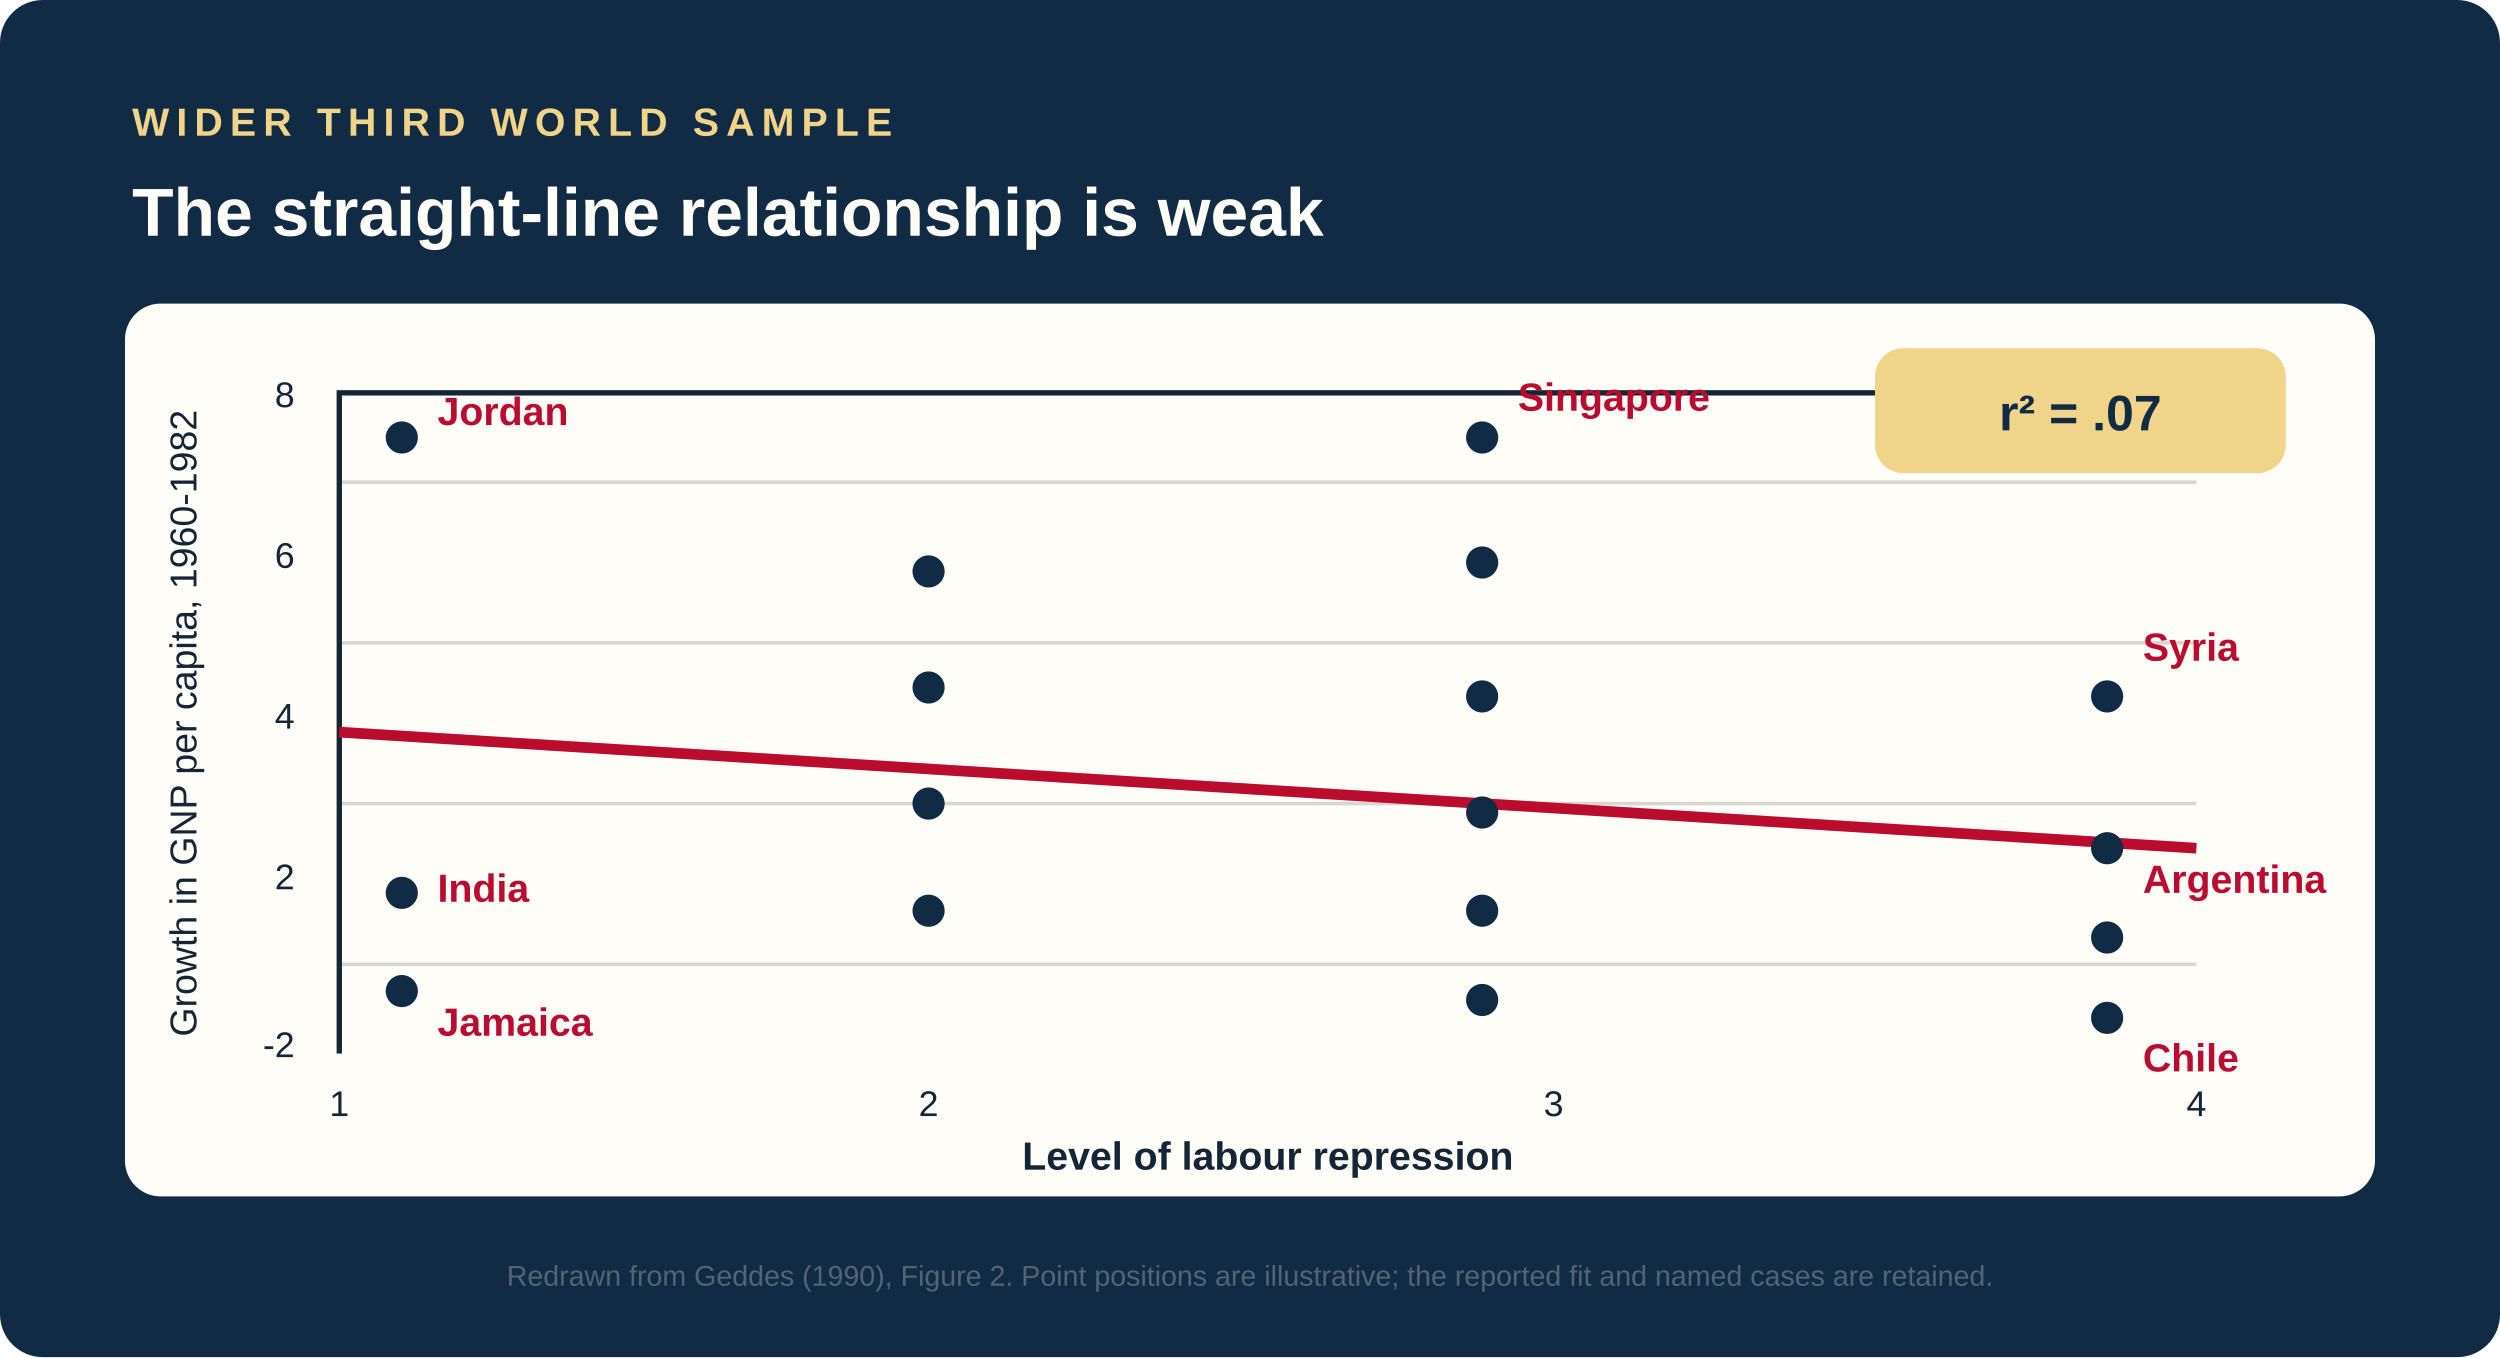
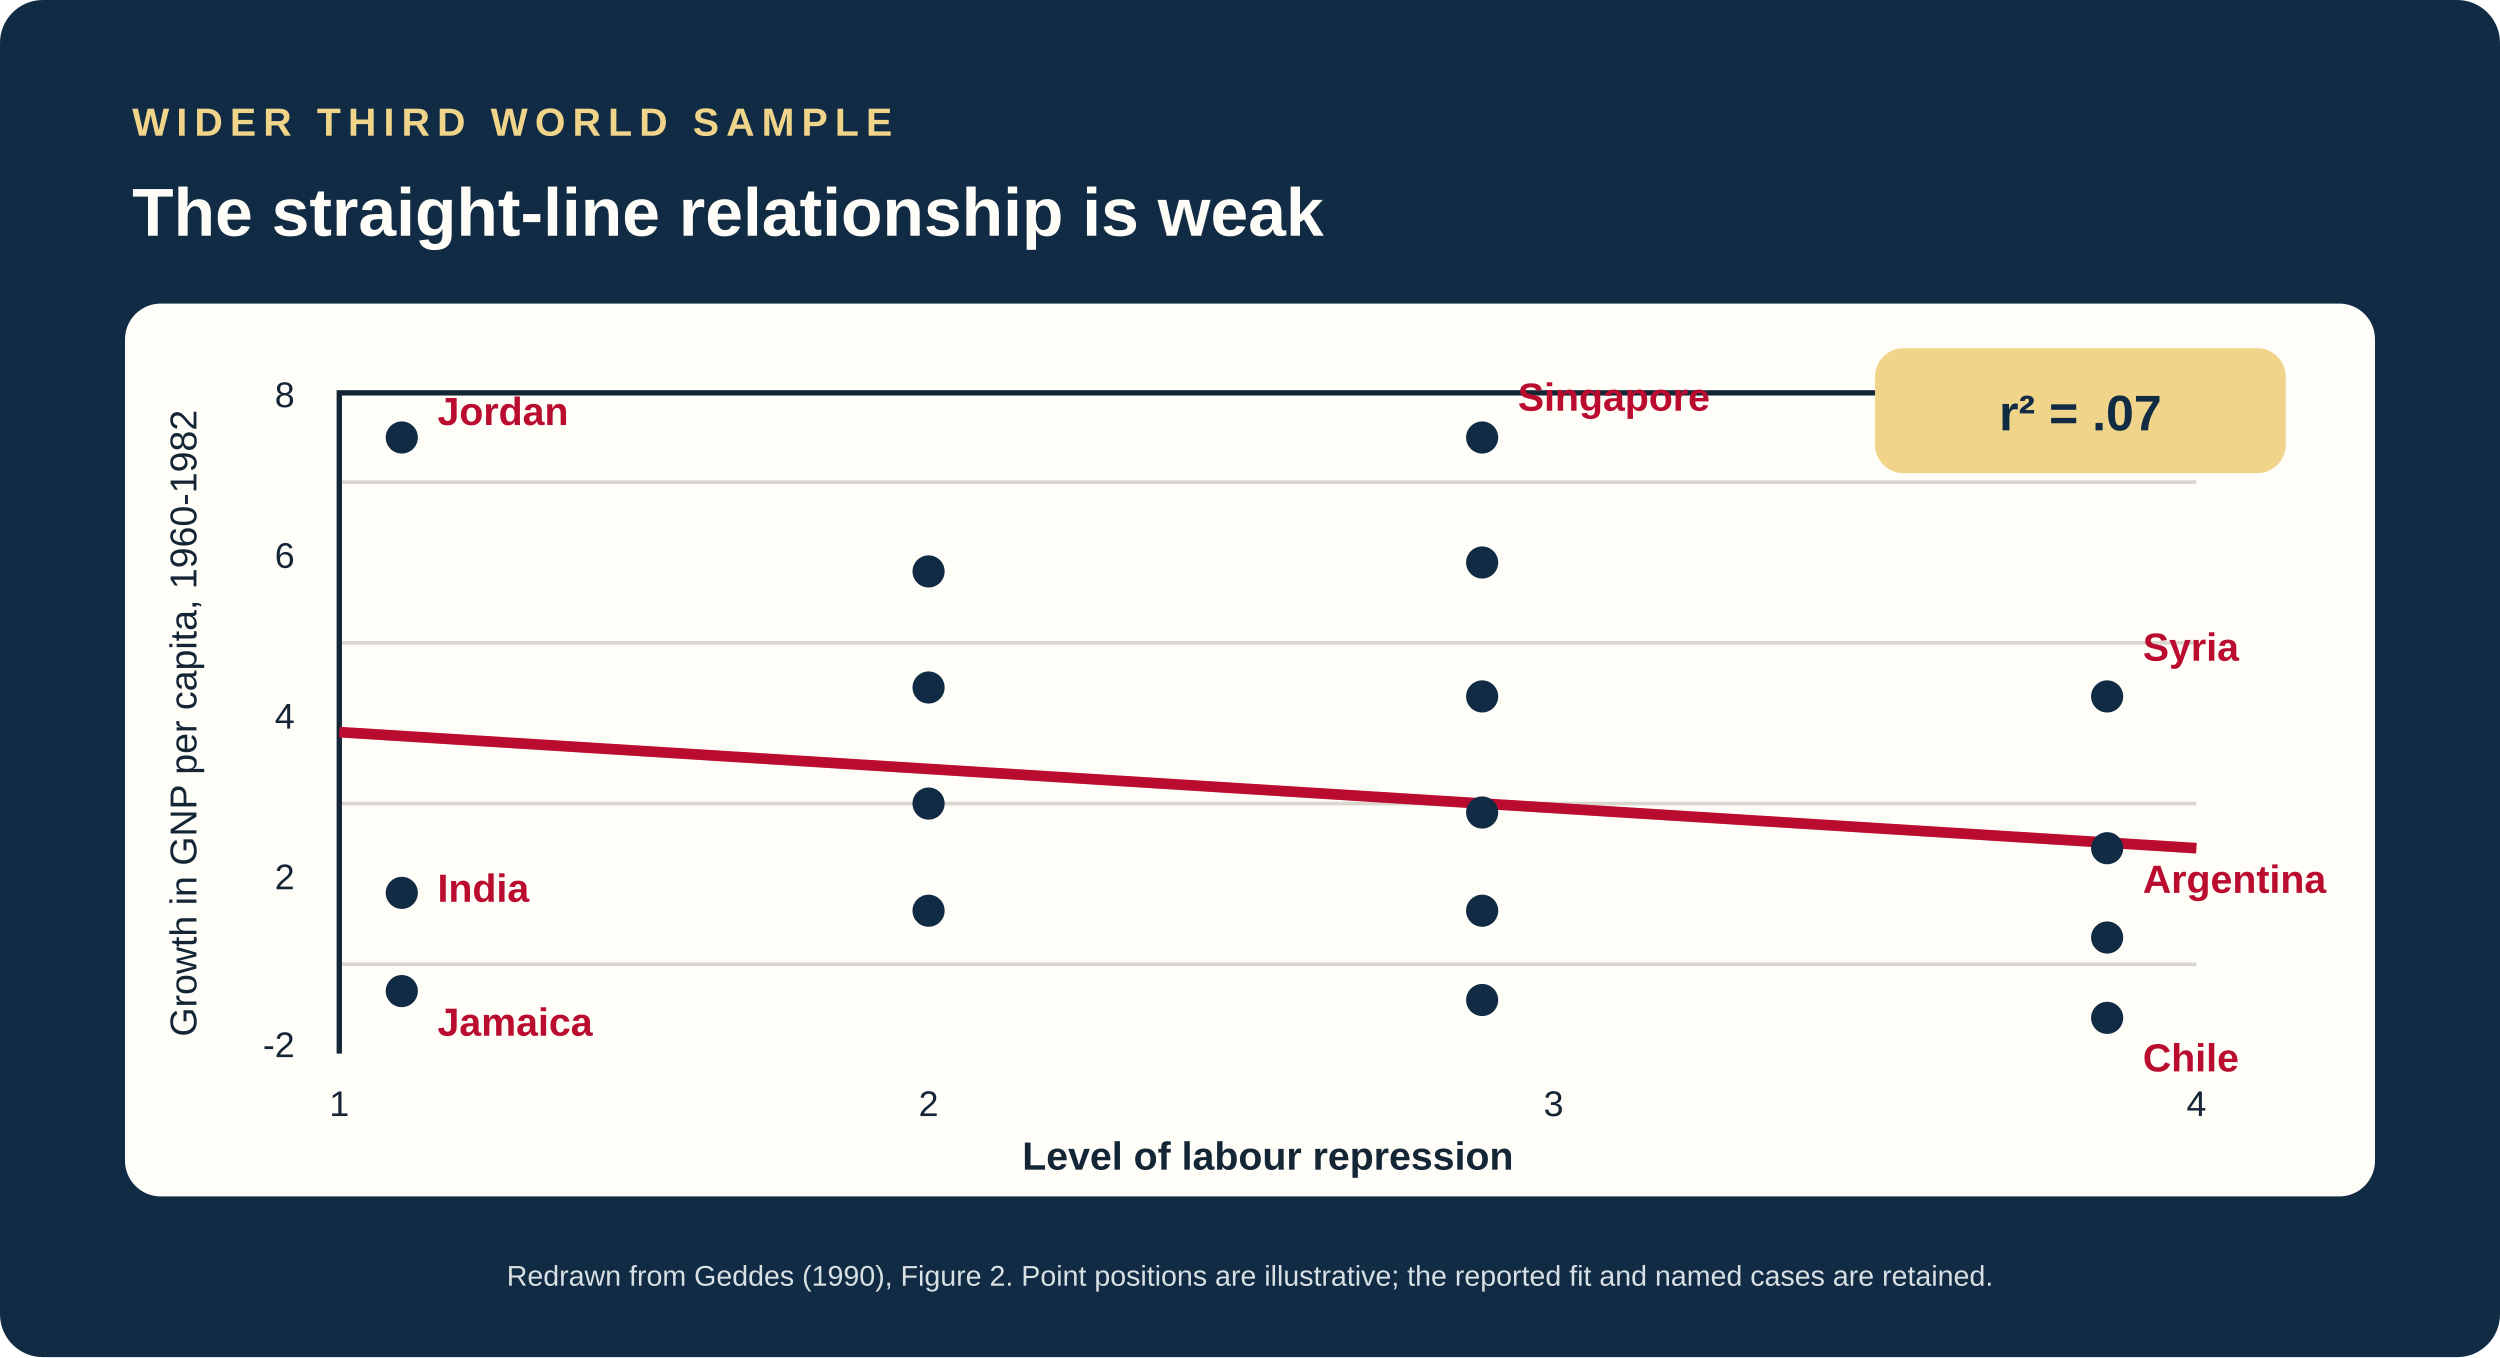
<svg xmlns="http://www.w3.org/2000/svg" viewBox="0 0 1400 760" role="img" aria-labelledby="t d">
  <rect width="1400" height="760" rx="24" fill="#102b43" />
  <text x="74" y="76" fill="#f0d48a" font-family="Arial,sans-serif" font-size="22" font-weight="700" letter-spacing="4">WIDER THIRD WORLD SAMPLE</text>
  <text x="74" y="132" fill="#fffdf8" font-family="Arial,sans-serif" font-size="38" font-weight="700">The straight-line relationship is weak</text>
  <rect x="70" y="170" width="1260" height="500" rx="20" fill="#fffdf8" />
  <g stroke="#d8d6cf" stroke-width="2">
    <path d="M190 270H1230M190 360H1230M190 450H1230M190 540H1230" />
  </g>
  <g stroke="#142536" stroke-width="3" fill="none">
    <path d="M190 590V220H1230" />
  </g>
  <path d="M190 410L1230 475" stroke="#ba0c2f" stroke-width="6" fill="none" />
  <g fill="#102b43">
    <circle cx="225" cy="245" r="9" />
    <circle cx="225" cy="500" r="9" />
    <circle cx="225" cy="555" r="9" />
    <circle cx="520" cy="320" r="9" />
    <circle cx="520" cy="385" r="9" />
    <circle cx="520" cy="450" r="9" />
    <circle cx="520" cy="510" r="9" />
    <circle cx="830" cy="245" r="9" />
    <circle cx="830" cy="315" r="9" />
    <circle cx="830" cy="390" r="9" />
    <circle cx="830" cy="455" r="9" />
    <circle cx="830" cy="510" r="9" />
    <circle cx="830" cy="560" r="9" />
    <circle cx="1180" cy="390" r="9" />
    <circle cx="1180" cy="475" r="9" />
    <circle cx="1180" cy="525" r="9" />
    <circle cx="1180" cy="570" r="9" />
  </g>
  <g fill="#ba0c2f" font-family="Arial,sans-serif" font-size="22" font-weight="700">
    <text x="245" y="238">Jordan</text>
    <text x="245" y="505">India</text>
    <text x="245" y="580">Jamaica</text>
    <text x="850" y="230">Singapore</text>
    <text x="1200" y="370">Syria</text>
    <text x="1200" y="500">Argentina</text>
    <text x="1200" y="600">Chile</text>
  </g>
  <g fill="#142536" font-family="Arial,sans-serif" font-size="20">
    <text x="190" y="625" text-anchor="middle">1</text>
    <text x="520" y="625" text-anchor="middle">2</text>
    <text x="870" y="625" text-anchor="middle">3</text>
    <text x="1230" y="625" text-anchor="middle">4</text>
    <text x="710" y="655" text-anchor="middle" font-size="22" font-weight="700">Level of labour repression</text>
    <text x="165" y="228" text-anchor="end">8</text>
    <text x="165" y="318" text-anchor="end">6</text>
    <text x="165" y="408" text-anchor="end">4</text>
    <text x="165" y="498" text-anchor="end">2</text>
    <text x="165" y="592" text-anchor="end">-2</text>
    <text x="110" y="405" transform="rotate(-90 110 405)" text-anchor="middle" font-size="21">Growth in GNP per capita, 1960-1982</text>
  </g>
  <rect x="1050" y="195" width="230" height="70" rx="16" fill="#f0d48a" />
  <text x="1165" y="241" text-anchor="middle" fill="#102b43" font-family="Arial,sans-serif" font-size="28" font-weight="700">r² = .07</text>
-   <text x="700" y="720" text-anchor="middle" fill="#536475" font-family="Arial,sans-serif" font-size="16">Redrawn from Geddes (1990), Figure 2. Point positions are illustrative; the reported fit and named cases are retained.</text>
+   <text x="700" y="720" text-anchor="middle" fill="#d9e0e4" font-family="Arial,sans-serif" font-size="16">Redrawn from Geddes (1990), Figure 2. Point positions are illustrative; the reported fit and named cases are retained.</text>
</svg>
